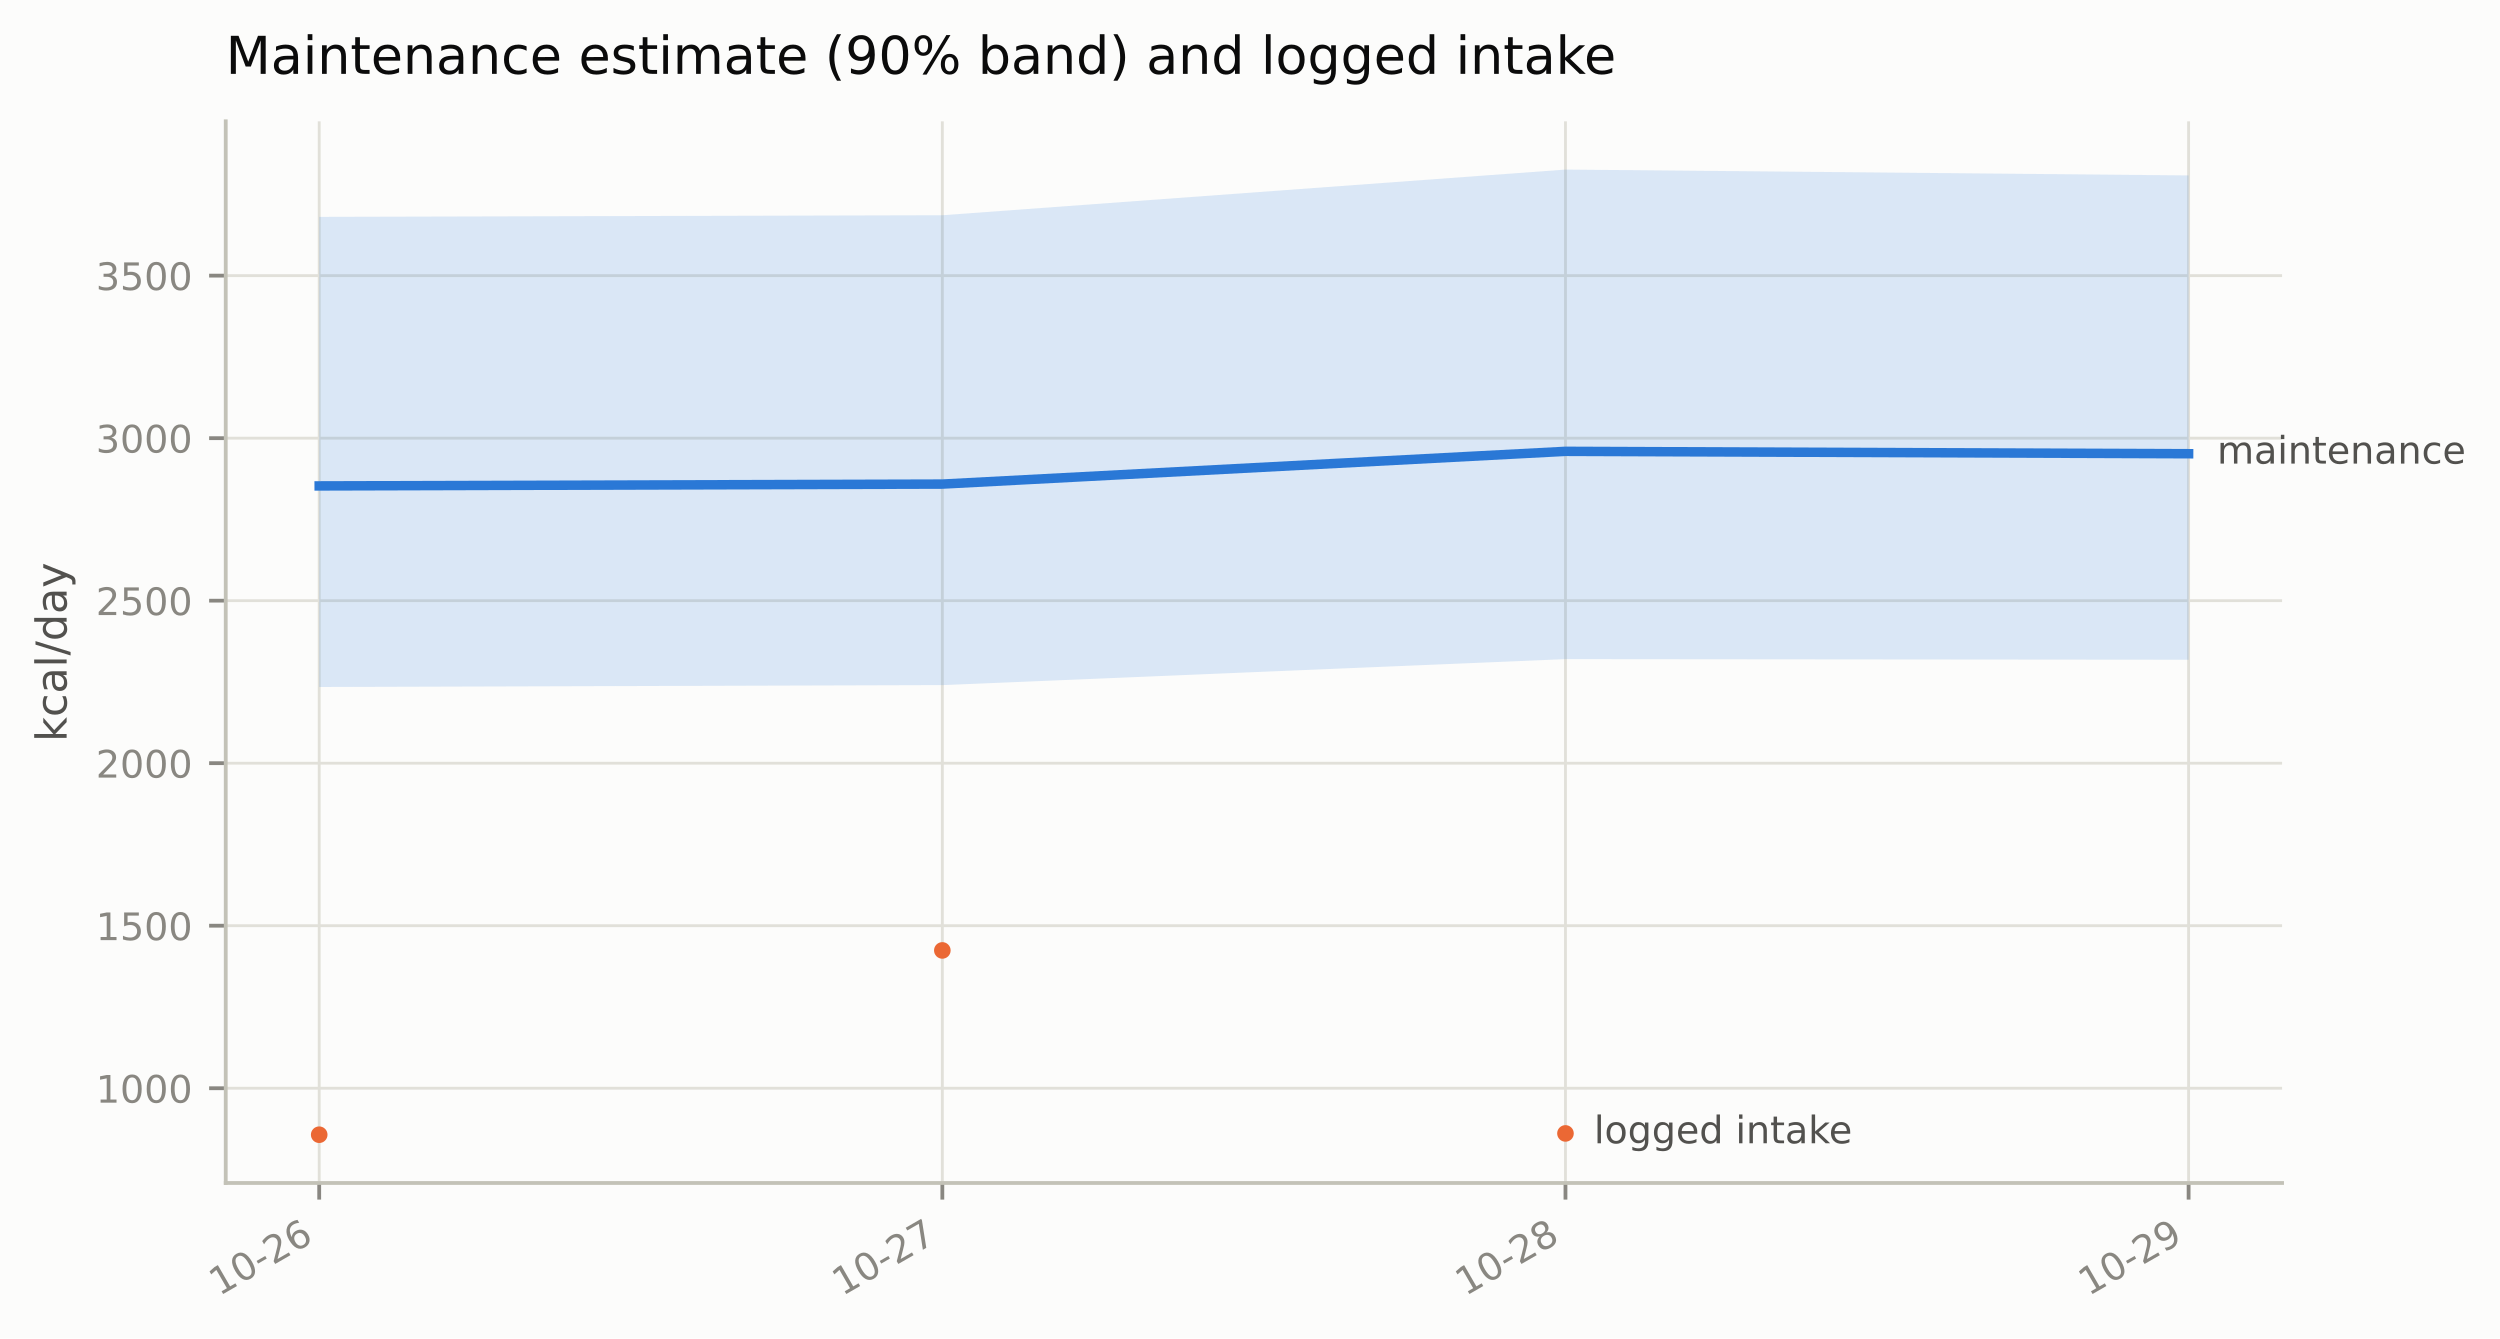
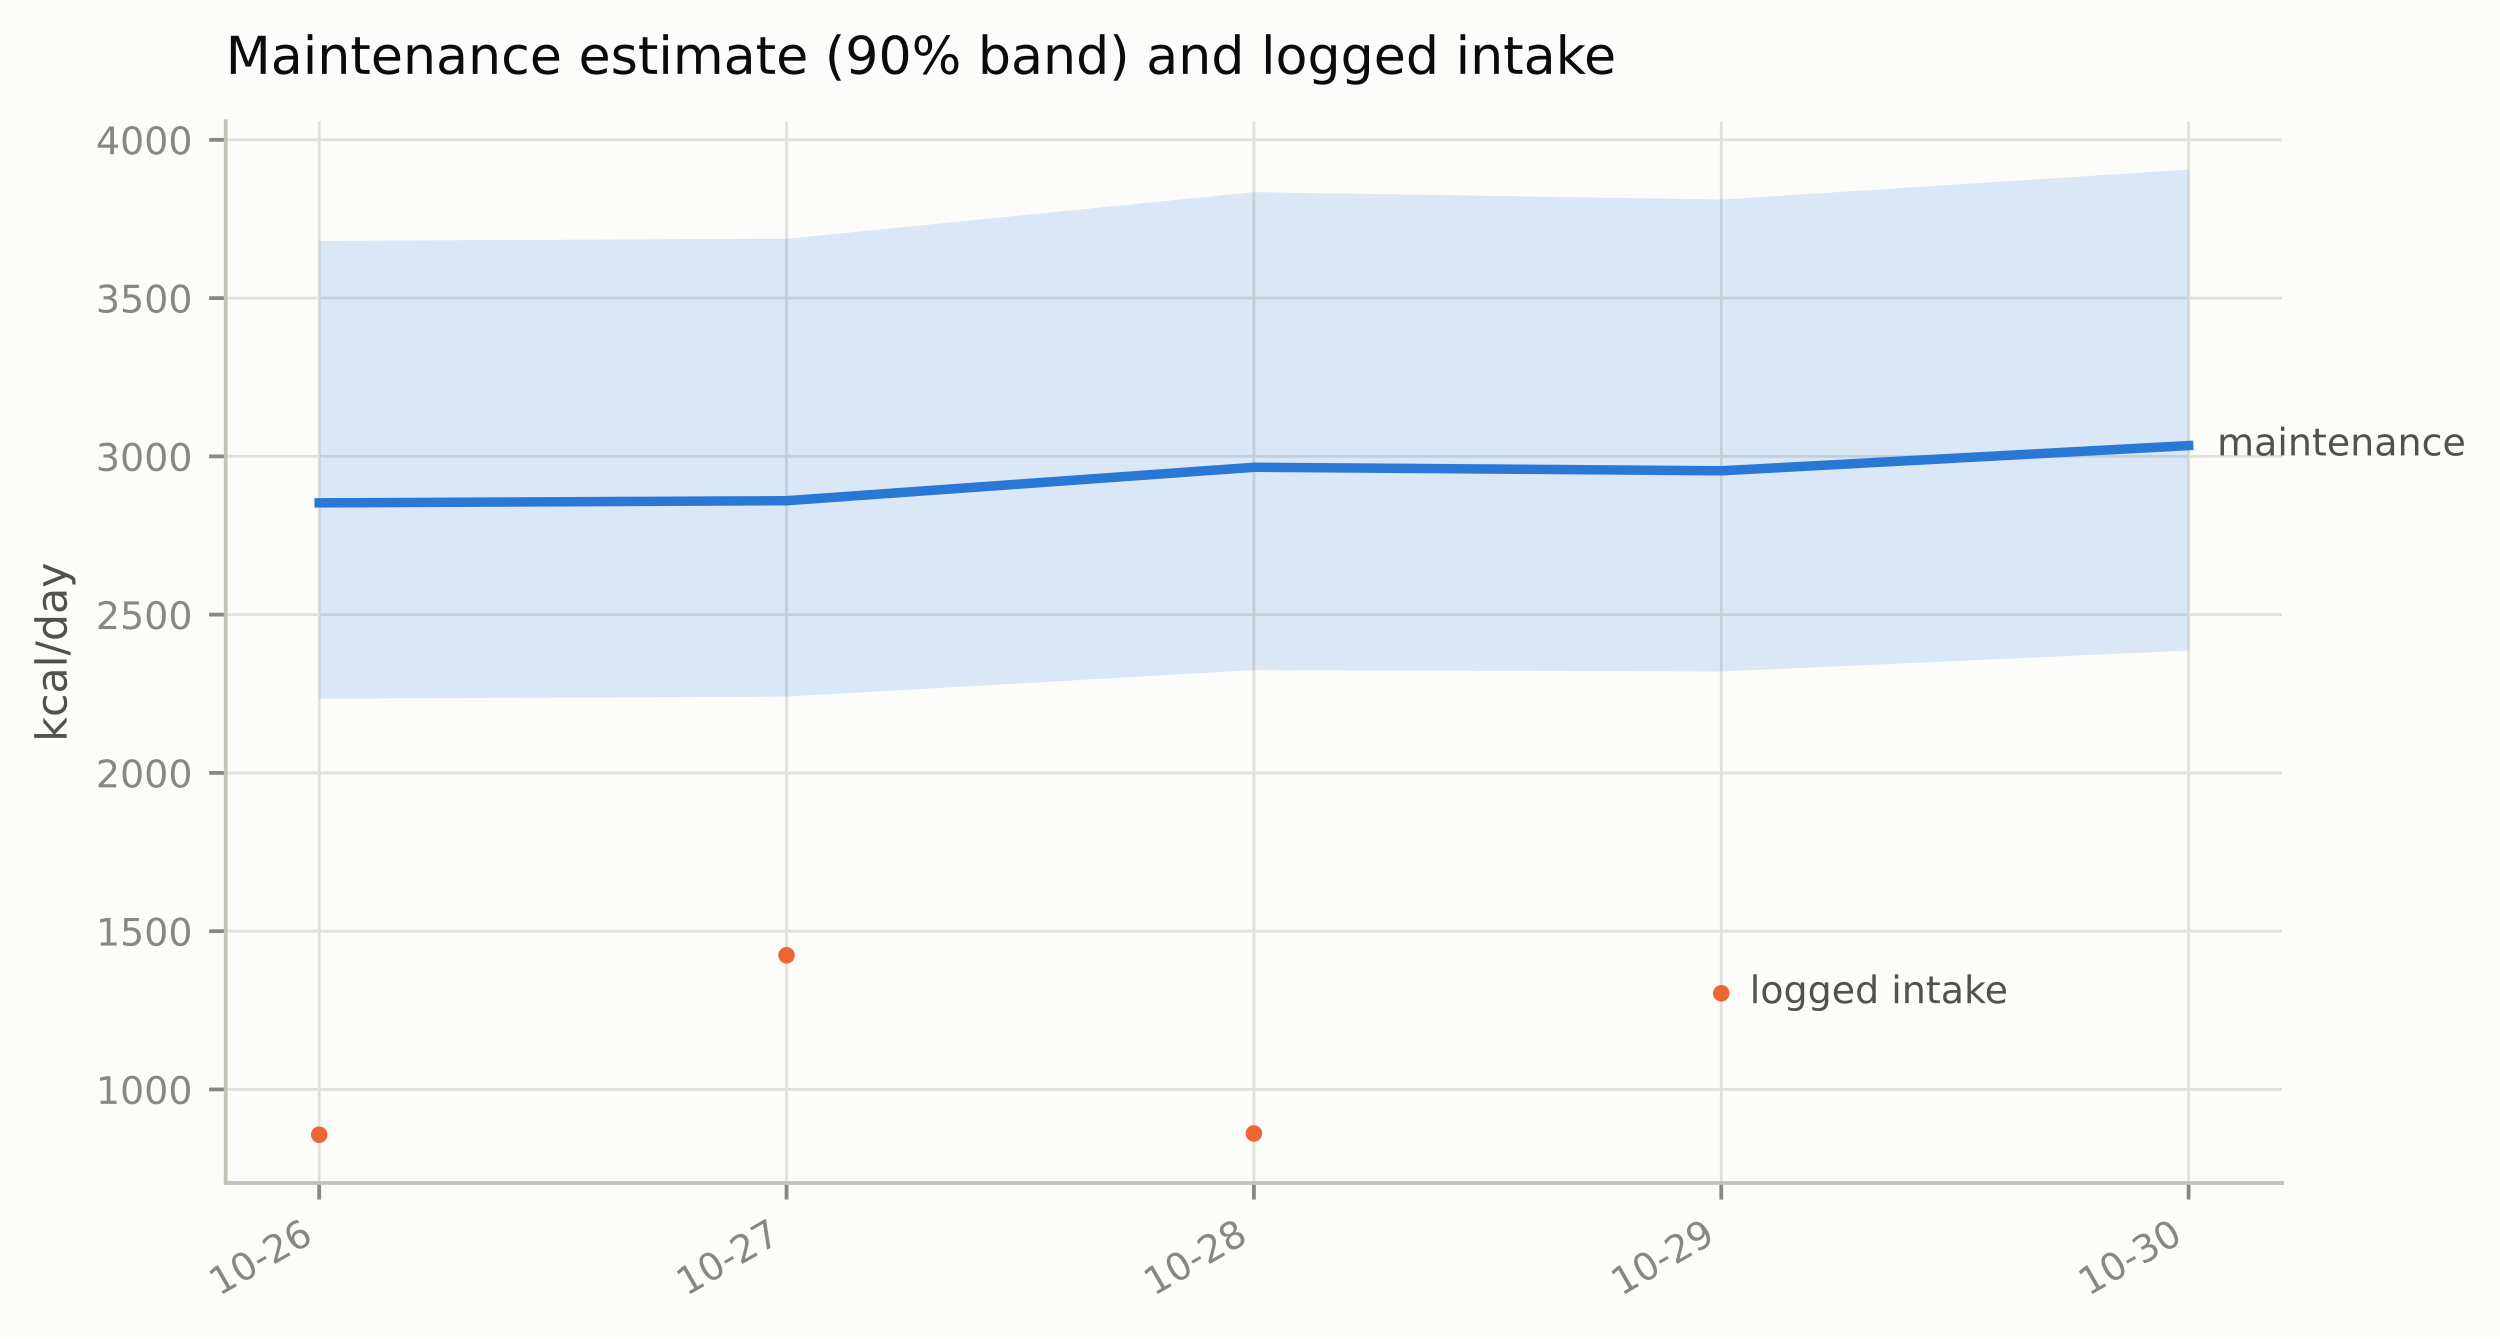
<svg xmlns="http://www.w3.org/2000/svg" xmlns:xlink="http://www.w3.org/1999/xlink" width="526.737pt" height="282pt" viewBox="0 0 526.737 282" version="1.1">
  <defs>
    <style type="text/css">*{stroke-linejoin: round; stroke-linecap: butt}</style>
  </defs>
  <g id="figure_1">
    <g id="patch_1">
      <path d="M 0 282  L 526.737 282  L 526.737 0  L 0 0  z " style="fill: #fcfcfb" />
    </g>
    <g id="axes_1">
      <g id="patch_2">
        <path d="M 47.561 249.248  L 480.821 249.248  L 480.821 25.558  L 47.561 25.558  z " style="fill: #fcfcfb" />
      </g>
      <g id="matplotlib.axis_1">
        <g id="xtick_1">
          <g id="line2d_1">
-             <path d="M 67.254 249.248  L 67.254 25.558  " clip-path="url(#p0d6412caec)" style="fill: none; stroke: #e1e0d9; stroke-width: 0.6; stroke-linecap: square" />
+             <path d="M 67.254 249.248  L 67.254 25.558  " clip-path="url(#pde375f1f24)" style="fill: none; stroke: #e1e0d9; stroke-width: 0.6; stroke-linecap: square" />
          </g>
          <g id="line2d_2">
            <defs>
-               <path id="m7386e6dd67" d="M 0 0  L 0 3.5  " style="stroke: #898781; stroke-width: 0.8" />
+               <path id="m4218a2a8d2" d="M 0 0  L 0 3.5  " style="stroke: #898781; stroke-width: 0.8" />
            </defs>
            <g>
-               <use xlink:href="#m7386e6dd67" x="67.254" y="249.248" style="fill: #898781; stroke: #898781; stroke-width: 0.8" />
+               <use xlink:href="#m4218a2a8d2" x="67.254" y="249.248" style="fill: #898781; stroke: #898781; stroke-width: 0.8" />
            </g>
          </g>
          <g id="text_1">
            <g style="fill: #898781" transform="translate(46.16157 273.1351) rotate(-30) scale(0.08 -0.08)">
              <defs>
                <path id="DejaVuSans-14" d="M 794 531  L 1825 531  L 1825 4091  L 703 3866  L 703 4441  L 1819 4666  L 2450 4666  L 2450 531  L 3481 531  L 3481 0  L 794 0  L 794 531  z " transform="scale(0.015625)" />
                <path id="DejaVuSans-13" d="M 2034 4250  Q 1547 4250 1301 3770  Q 1056 3291 1056 2328  Q 1056 1369 1301 889  Q 1547 409 2034 409  Q 2525 409 2770 889  Q 3016 1369 3016 2328  Q 3016 3291 2770 3770  Q 2525 4250 2034 4250  z M 2034 4750  Q 2819 4750 3233 4129  Q 3647 3509 3647 2328  Q 3647 1150 3233 529  Q 2819 -91 2034 -91  Q 1250 -91 836 529  Q 422 1150 422 2328  Q 422 3509 836 4129  Q 1250 4750 2034 4750  z " transform="scale(0.015625)" />
                <path id="DejaVuSans-10" d="M 313 2009  L 1997 2009  L 1997 1497  L 313 1497  L 313 2009  z " transform="scale(0.015625)" />
                <path id="DejaVuSans-15" d="M 1228 531  L 3431 531  L 3431 0  L 469 0  L 469 531  Q 828 903 1448 1529  Q 2069 2156 2228 2338  Q 2531 2678 2651 2914  Q 2772 3150 2772 3378  Q 2772 3750 2511 3984  Q 2250 4219 1831 4219  Q 1534 4219 1204 4116  Q 875 4013 500 3803  L 500 4441  Q 881 4594 1212 4672  Q 1544 4750 1819 4750  Q 2544 4750 2975 4387  Q 3406 4025 3406 3419  Q 3406 3131 3298 2873  Q 3191 2616 2906 2266  Q 2828 2175 2409 1742  Q 1991 1309 1228 531  z " transform="scale(0.015625)" />
                <path id="DejaVuSans-19" d="M 2113 2584  Q 1688 2584 1439 2293  Q 1191 2003 1191 1497  Q 1191 994 1439 701  Q 1688 409 2113 409  Q 2538 409 2786 701  Q 3034 994 3034 1497  Q 3034 2003 2786 2293  Q 2538 2584 2113 2584  z M 3366 4563  L 3366 3988  Q 3128 4100 2886 4159  Q 2644 4219 2406 4219  Q 1781 4219 1451 3797  Q 1122 3375 1075 2522  Q 1259 2794 1537 2939  Q 1816 3084 2150 3084  Q 2853 3084 3261 2657  Q 3669 2231 3669 1497  Q 3669 778 3244 343  Q 2819 -91 2113 -91  Q 1303 -91 875 529  Q 447 1150 447 2328  Q 447 3434 972 4092  Q 1497 4750 2381 4750  Q 2619 4750 2861 4703  Q 3103 4656 3366 4563  z " transform="scale(0.015625)" />
              </defs>
              <use xlink:href="#DejaVuSans-14" />
              <use xlink:href="#DejaVuSans-13" transform="translate(63.625 0)" />
              <use xlink:href="#DejaVuSans-10" transform="translate(127.25 0)" />
              <use xlink:href="#DejaVuSans-15" transform="translate(163.3281 0)" />
              <use xlink:href="#DejaVuSans-19" transform="translate(226.9531 0)" />
            </g>
          </g>
        </g>
        <g id="xtick_2">
          <g id="line2d_3">
-             <path d="M 198.545 249.248  L 198.545 25.558  " clip-path="url(#p0d6412caec)" style="fill: none; stroke: #e1e0d9; stroke-width: 0.6; stroke-linecap: square" />
+             <path d="M 165.723 249.248  L 165.723 25.558  " clip-path="url(#pde375f1f24)" style="fill: none; stroke: #e1e0d9; stroke-width: 0.6; stroke-linecap: square" />
          </g>
          <g id="line2d_4">
            <g>
-               <use xlink:href="#m7386e6dd67" x="198.545" y="249.248" style="fill: #898781; stroke: #898781; stroke-width: 0.8" />
+               <use xlink:href="#m4218a2a8d2" x="165.723" y="249.248" style="fill: #898781; stroke: #898781; stroke-width: 0.8" />
            </g>
          </g>
          <g id="text_2">
-             <g style="fill: #898781" transform="translate(177.4525 273.1351) rotate(-30) scale(0.08 -0.08)">
+             <g style="fill: #898781" transform="translate(144.6298 273.1351) rotate(-30) scale(0.08 -0.08)">
              <defs>
                <path id="DejaVuSans-1a" d="M 525 4666  L 3525 4666  L 3525 4397  L 1831 0  L 1172 0  L 2766 4134  L 525 4134  L 525 4666  z " transform="scale(0.015625)" />
              </defs>
              <use xlink:href="#DejaVuSans-14" />
              <use xlink:href="#DejaVuSans-13" transform="translate(63.625 0)" />
              <use xlink:href="#DejaVuSans-10" transform="translate(127.25 0)" />
              <use xlink:href="#DejaVuSans-15" transform="translate(163.3281 0)" />
              <use xlink:href="#DejaVuSans-1a" transform="translate(226.9531 0)" />
            </g>
          </g>
        </g>
        <g id="xtick_3">
          <g id="line2d_5">
-             <path d="M 329.836 249.248  L 329.836 25.558  " clip-path="url(#p0d6412caec)" style="fill: none; stroke: #e1e0d9; stroke-width: 0.6; stroke-linecap: square" />
+             <path d="M 264.191 249.248  L 264.191 25.558  " clip-path="url(#pde375f1f24)" style="fill: none; stroke: #e1e0d9; stroke-width: 0.6; stroke-linecap: square" />
          </g>
          <g id="line2d_6">
            <g>
-               <use xlink:href="#m7386e6dd67" x="329.836" y="249.248" style="fill: #898781; stroke: #898781; stroke-width: 0.8" />
+               <use xlink:href="#m4218a2a8d2" x="264.191" y="249.248" style="fill: #898781; stroke: #898781; stroke-width: 0.8" />
            </g>
          </g>
          <g id="text_3">
-             <g style="fill: #898781" transform="translate(308.7435 273.1351) rotate(-30) scale(0.08 -0.08)">
+             <g style="fill: #898781" transform="translate(243.098 273.1351) rotate(-30) scale(0.08 -0.08)">
              <defs>
                <path id="DejaVuSans-1b" d="M 2034 2216  Q 1584 2216 1326 1975  Q 1069 1734 1069 1313  Q 1069 891 1326 650  Q 1584 409 2034 409  Q 2484 409 2743 651  Q 3003 894 3003 1313  Q 3003 1734 2745 1975  Q 2488 2216 2034 2216  z M 1403 2484  Q 997 2584 770 2862  Q 544 3141 544 3541  Q 544 4100 942 4425  Q 1341 4750 2034 4750  Q 2731 4750 3128 4425  Q 3525 4100 3525 3541  Q 3525 3141 3298 2862  Q 3072 2584 2669 2484  Q 3125 2378 3379 2068  Q 3634 1759 3634 1313  Q 3634 634 3220 271  Q 2806 -91 2034 -91  Q 1263 -91 848 271  Q 434 634 434 1313  Q 434 1759 690 2068  Q 947 2378 1403 2484  z M 1172 3481  Q 1172 3119 1398 2916  Q 1625 2713 2034 2713  Q 2441 2713 2670 2916  Q 2900 3119 2900 3481  Q 2900 3844 2670 4047  Q 2441 4250 2034 4250  Q 1625 4250 1398 4047  Q 1172 3844 1172 3481  z " transform="scale(0.015625)" />
              </defs>
              <use xlink:href="#DejaVuSans-14" />
              <use xlink:href="#DejaVuSans-13" transform="translate(63.625 0)" />
              <use xlink:href="#DejaVuSans-10" transform="translate(127.25 0)" />
              <use xlink:href="#DejaVuSans-15" transform="translate(163.3281 0)" />
              <use xlink:href="#DejaVuSans-1b" transform="translate(226.9531 0)" />
            </g>
          </g>
        </g>
        <g id="xtick_4">
          <g id="line2d_7">
-             <path d="M 461.127 249.248  L 461.127 25.558  " clip-path="url(#p0d6412caec)" style="fill: none; stroke: #e1e0d9; stroke-width: 0.6; stroke-linecap: square" />
+             <path d="M 362.659 249.248  L 362.659 25.558  " clip-path="url(#pde375f1f24)" style="fill: none; stroke: #e1e0d9; stroke-width: 0.6; stroke-linecap: square" />
          </g>
          <g id="line2d_8">
            <g>
-               <use xlink:href="#m7386e6dd67" x="461.127" y="249.248" style="fill: #898781; stroke: #898781; stroke-width: 0.8" />
+               <use xlink:href="#m4218a2a8d2" x="362.659" y="249.248" style="fill: #898781; stroke: #898781; stroke-width: 0.8" />
            </g>
          </g>
          <g id="text_4">
-             <g style="fill: #898781" transform="translate(440.0345 273.1351) rotate(-30) scale(0.08 -0.08)">
+             <g style="fill: #898781" transform="translate(341.5663 273.1351) rotate(-30) scale(0.08 -0.08)">
              <defs>
                <path id="DejaVuSans-1c" d="M 703 97  L 703 672  Q 941 559 1184 500  Q 1428 441 1663 441  Q 2288 441 2617 861  Q 2947 1281 2994 2138  Q 2813 1869 2534 1725  Q 2256 1581 1919 1581  Q 1219 1581 811 2004  Q 403 2428 403 3163  Q 403 3881 828 4315  Q 1253 4750 1959 4750  Q 2769 4750 3195 4129  Q 3622 3509 3622 2328  Q 3622 1225 3098 567  Q 2575 -91 1691 -91  Q 1453 -91 1209 -44  Q 966 3 703 97  z M 1959 2075  Q 2384 2075 2632 2365  Q 2881 2656 2881 3163  Q 2881 3666 2632 3958  Q 2384 4250 1959 4250  Q 1534 4250 1286 3958  Q 1038 3666 1038 3163  Q 1038 2656 1286 2365  Q 1534 2075 1959 2075  z " transform="scale(0.015625)" />
              </defs>
              <use xlink:href="#DejaVuSans-14" />
              <use xlink:href="#DejaVuSans-13" transform="translate(63.625 0)" />
              <use xlink:href="#DejaVuSans-10" transform="translate(127.25 0)" />
              <use xlink:href="#DejaVuSans-15" transform="translate(163.3281 0)" />
              <use xlink:href="#DejaVuSans-1c" transform="translate(226.9531 0)" />
            </g>
          </g>
        </g>
+         <g id="xtick_5">
+           <g id="line2d_9">
+             <path d="M 461.127 249.248  L 461.127 25.558  " clip-path="url(#pde375f1f24)" style="fill: none; stroke: #e1e0d9; stroke-width: 0.6; stroke-linecap: square" />
+           </g>
+           <g id="line2d_10">
+             <g>
+               <use xlink:href="#m4218a2a8d2" x="461.127" y="249.248" style="fill: #898781; stroke: #898781; stroke-width: 0.8" />
+             </g>
+           </g>
+           <g id="text_5">
+             <g style="fill: #898781" transform="translate(440.0345 273.1351) rotate(-30) scale(0.08 -0.08)">
+               <defs>
+                 <path id="DejaVuSans-16" d="M 2597 2516  Q 3050 2419 3304 2112  Q 3559 1806 3559 1356  Q 3559 666 3084 287  Q 2609 -91 1734 -91  Q 1441 -91 1130 -33  Q 819 25 488 141  L 488 750  Q 750 597 1062 519  Q 1375 441 1716 441  Q 2309 441 2620 675  Q 2931 909 2931 1356  Q 2931 1769 2642 2001  Q 2353 2234 1838 2234  L 1294 2234  L 1294 2753  L 1863 2753  Q 2328 2753 2575 2939  Q 2822 3125 2822 3475  Q 2822 3834 2567 4026  Q 2313 4219 1838 4219  Q 1578 4219 1281 4162  Q 984 4106 628 3988  L 628 4550  Q 988 4650 1302 4700  Q 1616 4750 1894 4750  Q 2613 4750 3031 4423  Q 3450 4097 3450 3541  Q 3450 3153 3228 2886  Q 3006 2619 2597 2516  z " transform="scale(0.015625)" />
+               </defs>
+               <use xlink:href="#DejaVuSans-14" />
+               <use xlink:href="#DejaVuSans-13" transform="translate(63.625 0)" />
+               <use xlink:href="#DejaVuSans-10" transform="translate(127.25 0)" />
+               <use xlink:href="#DejaVuSans-16" transform="translate(163.3281 0)" />
+               <use xlink:href="#DejaVuSans-13" transform="translate(226.9531 0)" />
+             </g>
+           </g>
+         </g>
      </g>
      <g id="matplotlib.axis_2">
        <g id="ytick_1">
-           <g id="line2d_9">
-             <path d="M 47.561 229.287  L 480.821 229.287  " clip-path="url(#p0d6412caec)" style="fill: none; stroke: #e1e0d9; stroke-width: 0.6; stroke-linecap: square" />
-           </g>
-           <g id="line2d_10">
+           <g id="line2d_11">
+             <path d="M 47.561 229.543  L 480.821 229.543  " clip-path="url(#pde375f1f24)" style="fill: none; stroke: #e1e0d9; stroke-width: 0.6; stroke-linecap: square" />
+           </g>
+           <g id="line2d_12">
            <defs>
-               <path id="m24482c0c9b" d="M 0 0  L -3.5 0  " style="stroke: #898781; stroke-width: 0.8" />
+               <path id="m8e72f7ccc0" d="M 0 0  L -3.5 0  " style="stroke: #898781; stroke-width: 0.8" />
            </defs>
            <g>
-               <use xlink:href="#m24482c0c9b" x="47.561" y="229.287" style="fill: #898781; stroke: #898781; stroke-width: 0.8" />
-             </g>
-           </g>
-           <g id="text_5">
-             <g style="fill: #898781" transform="translate(20.2007 232.3261) scale(0.08 -0.08)">
+               <use xlink:href="#m8e72f7ccc0" x="47.561" y="229.543" style="fill: #898781; stroke: #898781; stroke-width: 0.8" />
+             </g>
+           </g>
+           <g id="text_6">
+             <g style="fill: #898781" transform="translate(20.2007 232.5821) scale(0.08 -0.08)">
              <use xlink:href="#DejaVuSans-14" />
              <use xlink:href="#DejaVuSans-13" transform="translate(63.625 0)" />
              <use xlink:href="#DejaVuSans-13" transform="translate(127.25 0)" />
              <use xlink:href="#DejaVuSans-13" transform="translate(190.875 0)" />
            </g>
          </g>
        </g>
        <g id="ytick_2">
-           <g id="line2d_11">
-             <path d="M 47.561 195.044  L 480.821 195.044  " clip-path="url(#p0d6412caec)" style="fill: none; stroke: #e1e0d9; stroke-width: 0.6; stroke-linecap: square" />
-           </g>
-           <g id="line2d_12">
-             <g>
-               <use xlink:href="#m24482c0c9b" x="47.561" y="195.044" style="fill: #898781; stroke: #898781; stroke-width: 0.8" />
-             </g>
-           </g>
-           <g id="text_6">
-             <g style="fill: #898781" transform="translate(20.2007 198.0832) scale(0.08 -0.08)">
+           <g id="line2d_13">
+             <path d="M 47.561 196.196  L 480.821 196.196  " clip-path="url(#pde375f1f24)" style="fill: none; stroke: #e1e0d9; stroke-width: 0.6; stroke-linecap: square" />
+           </g>
+           <g id="line2d_14">
+             <g>
+               <use xlink:href="#m8e72f7ccc0" x="47.561" y="196.196" style="fill: #898781; stroke: #898781; stroke-width: 0.8" />
+             </g>
+           </g>
+           <g id="text_7">
+             <g style="fill: #898781" transform="translate(20.2007 199.2346) scale(0.08 -0.08)">
              <defs>
                <path id="DejaVuSans-18" d="M 691 4666  L 3169 4666  L 3169 4134  L 1269 4134  L 1269 2991  Q 1406 3038 1543 3061  Q 1681 3084 1819 3084  Q 2600 3084 3056 2656  Q 3513 2228 3513 1497  Q 3513 744 3044 326  Q 2575 -91 1722 -91  Q 1428 -91 1123 -41  Q 819 9 494 109  L 494 744  Q 775 591 1075 516  Q 1375 441 1709 441  Q 2250 441 2565 725  Q 2881 1009 2881 1497  Q 2881 1984 2565 2268  Q 2250 2553 1709 2553  Q 1456 2553 1204 2497  Q 953 2441 691 2322  L 691 4666  z " transform="scale(0.015625)" />
              </defs>
              <use xlink:href="#DejaVuSans-14" />
              <use xlink:href="#DejaVuSans-18" transform="translate(63.625 0)" />
              <use xlink:href="#DejaVuSans-13" transform="translate(127.25 0)" />
              <use xlink:href="#DejaVuSans-13" transform="translate(190.875 0)" />
            </g>
          </g>
        </g>
        <g id="ytick_3">
-           <g id="line2d_13">
-             <path d="M 47.561 160.801  L 480.821 160.801  " clip-path="url(#p0d6412caec)" style="fill: none; stroke: #e1e0d9; stroke-width: 0.6; stroke-linecap: square" />
-           </g>
-           <g id="line2d_14">
-             <g>
-               <use xlink:href="#m24482c0c9b" x="47.561" y="160.801" style="fill: #898781; stroke: #898781; stroke-width: 0.8" />
-             </g>
-           </g>
-           <g id="text_7">
-             <g style="fill: #898781" transform="translate(20.2007 163.8403) scale(0.08 -0.08)">
+           <g id="line2d_15">
+             <path d="M 47.561 162.848  L 480.821 162.848  " clip-path="url(#pde375f1f24)" style="fill: none; stroke: #e1e0d9; stroke-width: 0.6; stroke-linecap: square" />
+           </g>
+           <g id="line2d_16">
+             <g>
+               <use xlink:href="#m8e72f7ccc0" x="47.561" y="162.848" style="fill: #898781; stroke: #898781; stroke-width: 0.8" />
+             </g>
+           </g>
+           <g id="text_8">
+             <g style="fill: #898781" transform="translate(20.2007 165.887) scale(0.08 -0.08)">
              <use xlink:href="#DejaVuSans-15" />
              <use xlink:href="#DejaVuSans-13" transform="translate(63.625 0)" />
              <use xlink:href="#DejaVuSans-13" transform="translate(127.25 0)" />
              <use xlink:href="#DejaVuSans-13" transform="translate(190.875 0)" />
            </g>
          </g>
        </g>
        <g id="ytick_4">
-           <g id="line2d_15">
-             <path d="M 47.561 126.558  L 480.821 126.558  " clip-path="url(#p0d6412caec)" style="fill: none; stroke: #e1e0d9; stroke-width: 0.6; stroke-linecap: square" />
-           </g>
-           <g id="line2d_16">
-             <g>
-               <use xlink:href="#m24482c0c9b" x="47.561" y="126.558" style="fill: #898781; stroke: #898781; stroke-width: 0.8" />
-             </g>
-           </g>
-           <g id="text_8">
-             <g style="fill: #898781" transform="translate(20.2007 129.5974) scale(0.08 -0.08)">
+           <g id="line2d_17">
+             <path d="M 47.561 129.5  L 480.821 129.5  " clip-path="url(#pde375f1f24)" style="fill: none; stroke: #e1e0d9; stroke-width: 0.6; stroke-linecap: square" />
+           </g>
+           <g id="line2d_18">
+             <g>
+               <use xlink:href="#m8e72f7ccc0" x="47.561" y="129.5" style="fill: #898781; stroke: #898781; stroke-width: 0.8" />
+             </g>
+           </g>
+           <g id="text_9">
+             <g style="fill: #898781" transform="translate(20.2007 132.5395) scale(0.08 -0.08)">
              <use xlink:href="#DejaVuSans-15" />
              <use xlink:href="#DejaVuSans-18" transform="translate(63.625 0)" />
              <use xlink:href="#DejaVuSans-13" transform="translate(127.25 0)" />
              <use xlink:href="#DejaVuSans-13" transform="translate(190.875 0)" />
            </g>
          </g>
        </g>
        <g id="ytick_5">
-           <g id="line2d_17">
-             <path d="M 47.561 92.315  L 480.821 92.315  " clip-path="url(#p0d6412caec)" style="fill: none; stroke: #e1e0d9; stroke-width: 0.6; stroke-linecap: square" />
-           </g>
-           <g id="line2d_18">
-             <g>
-               <use xlink:href="#m24482c0c9b" x="47.561" y="92.315" style="fill: #898781; stroke: #898781; stroke-width: 0.8" />
-             </g>
-           </g>
-           <g id="text_9">
-             <g style="fill: #898781" transform="translate(20.2007 95.35455) scale(0.08 -0.08)">
-               <defs>
-                 <path id="DejaVuSans-16" d="M 2597 2516  Q 3050 2419 3304 2112  Q 3559 1806 3559 1356  Q 3559 666 3084 287  Q 2609 -91 1734 -91  Q 1441 -91 1130 -33  Q 819 25 488 141  L 488 750  Q 750 597 1062 519  Q 1375 441 1716 441  Q 2309 441 2620 675  Q 2931 909 2931 1356  Q 2931 1769 2642 2001  Q 2353 2234 1838 2234  L 1294 2234  L 1294 2753  L 1863 2753  Q 2328 2753 2575 2939  Q 2822 3125 2822 3475  Q 2822 3834 2567 4026  Q 2313 4219 1838 4219  Q 1578 4219 1281 4162  Q 984 4106 628 3988  L 628 4550  Q 988 4650 1302 4700  Q 1616 4750 1894 4750  Q 2613 4750 3031 4423  Q 3450 4097 3450 3541  Q 3450 3153 3228 2886  Q 3006 2619 2597 2516  z " transform="scale(0.015625)" />
-               </defs>
+           <g id="line2d_19">
+             <path d="M 47.561 96.153  L 480.821 96.153  " clip-path="url(#pde375f1f24)" style="fill: none; stroke: #e1e0d9; stroke-width: 0.6; stroke-linecap: square" />
+           </g>
+           <g id="line2d_20">
+             <g>
+               <use xlink:href="#m8e72f7ccc0" x="47.561" y="96.153" style="fill: #898781; stroke: #898781; stroke-width: 0.8" />
+             </g>
+           </g>
+           <g id="text_10">
+             <g style="fill: #898781" transform="translate(20.2007 99.1919) scale(0.08 -0.08)">
              <use xlink:href="#DejaVuSans-16" />
              <use xlink:href="#DejaVuSans-13" transform="translate(63.625 0)" />
              <use xlink:href="#DejaVuSans-13" transform="translate(127.25 0)" />
              <use xlink:href="#DejaVuSans-13" transform="translate(190.875 0)" />
            </g>
          </g>
        </g>
        <g id="ytick_6">
-           <g id="line2d_19">
-             <path d="M 47.561 58.073  L 480.821 58.073  " clip-path="url(#p0d6412caec)" style="fill: none; stroke: #e1e0d9; stroke-width: 0.6; stroke-linecap: square" />
-           </g>
-           <g id="line2d_20">
-             <g>
-               <use xlink:href="#m24482c0c9b" x="47.561" y="58.073" style="fill: #898781; stroke: #898781; stroke-width: 0.8" />
-             </g>
-           </g>
-           <g id="text_10">
-             <g style="fill: #898781" transform="translate(20.2007 61.11167) scale(0.08 -0.08)">
+           <g id="line2d_21">
+             <path d="M 47.561 62.805  L 480.821 62.805  " clip-path="url(#pde375f1f24)" style="fill: none; stroke: #e1e0d9; stroke-width: 0.6; stroke-linecap: square" />
+           </g>
+           <g id="line2d_22">
+             <g>
+               <use xlink:href="#m8e72f7ccc0" x="47.561" y="62.805" style="fill: #898781; stroke: #898781; stroke-width: 0.8" />
+             </g>
+           </g>
+           <g id="text_11">
+             <g style="fill: #898781" transform="translate(20.2007 65.84434) scale(0.08 -0.08)">
              <use xlink:href="#DejaVuSans-16" />
              <use xlink:href="#DejaVuSans-18" transform="translate(63.625 0)" />
              <use xlink:href="#DejaVuSans-13" transform="translate(127.25 0)" />
              <use xlink:href="#DejaVuSans-13" transform="translate(190.875 0)" />
            </g>
          </g>
        </g>
-         <g id="text_11">
+         <g id="ytick_7">
+           <g id="line2d_23">
+             <path d="M 47.561 29.458  L 480.821 29.458  " clip-path="url(#pde375f1f24)" style="fill: none; stroke: #e1e0d9; stroke-width: 0.6; stroke-linecap: square" />
+           </g>
+           <g id="line2d_24">
+             <g>
+               <use xlink:href="#m8e72f7ccc0" x="47.561" y="29.458" style="fill: #898781; stroke: #898781; stroke-width: 0.8" />
+             </g>
+           </g>
+           <g id="text_12">
+             <g style="fill: #898781" transform="translate(20.2007 32.49678) scale(0.08 -0.08)">
+               <defs>
+                 <path id="DejaVuSans-17" d="M 2419 4116  L 825 1625  L 2419 1625  L 2419 4116  z M 2253 4666  L 3047 4666  L 3047 1625  L 3713 1625  L 3713 1100  L 3047 1100  L 3047 0  L 2419 0  L 2419 1100  L 313 1100  L 313 1709  L 2253 4666  z " transform="scale(0.015625)" />
+               </defs>
+               <use xlink:href="#DejaVuSans-17" />
+               <use xlink:href="#DejaVuSans-13" transform="translate(63.625 0)" />
+               <use xlink:href="#DejaVuSans-13" transform="translate(127.25 0)" />
+               <use xlink:href="#DejaVuSans-13" transform="translate(190.875 0)" />
+             </g>
+           </g>
+         </g>
+         <g id="text_13">
          <g style="fill: #52514e" transform="translate(14.03859 156.285) rotate(-90) scale(0.09 -0.09)">
            <defs>
              <path id="DejaVuSans-4e" d="M 581 4863  L 1159 4863  L 1159 1991  L 2875 3500  L 3609 3500  L 1753 1863  L 3688 0  L 2938 0  L 1159 1709  L 1159 0  L 581 0  L 581 4863  z " transform="scale(0.015625)" />
              <path id="DejaVuSans-46" d="M 3122 3366  L 3122 2828  Q 2878 2963 2633 3030  Q 2388 3097 2138 3097  Q 1578 3097 1268 2742  Q 959 2388 959 1747  Q 959 1106 1268 751  Q 1578 397 2138 397  Q 2388 397 2633 464  Q 2878 531 3122 666  L 3122 134  Q 2881 22 2623 -34  Q 2366 -91 2075 -91  Q 1284 -91 818 406  Q 353 903 353 1747  Q 353 2603 823 3093  Q 1294 3584 2113 3584  Q 2378 3584 2631 3529  Q 2884 3475 3122 3366  z " transform="scale(0.015625)" />
              <path id="DejaVuSans-44" d="M 2194 1759  Q 1497 1759 1228 1600  Q 959 1441 959 1056  Q 959 750 1161 570  Q 1363 391 1709 391  Q 2188 391 2477 730  Q 2766 1069 2766 1631  L 2766 1759  L 2194 1759  z M 3341 1997  L 3341 0  L 2766 0  L 2766 531  Q 2569 213 2275 61  Q 1981 -91 1556 -91  Q 1019 -91 701 211  Q 384 513 384 1019  Q 384 1609 779 1909  Q 1175 2209 1959 2209  L 2766 2209  L 2766 2266  Q 2766 2663 2505 2880  Q 2244 3097 1772 3097  Q 1472 3097 1187 3025  Q 903 2953 641 2809  L 641 3341  Q 956 3463 1253 3523  Q 1550 3584 1831 3584  Q 2591 3584 2966 3190  Q 3341 2797 3341 1997  z " transform="scale(0.015625)" />
              <path id="DejaVuSans-4f" d="M 603 4863  L 1178 4863  L 1178 0  L 603 0  L 603 4863  z " transform="scale(0.015625)" />
              <path id="DejaVuSans-12" d="M 1625 4666  L 2156 4666  L 531 -594  L 0 -594  L 1625 4666  z " transform="scale(0.015625)" />
              <path id="DejaVuSans-47" d="M 2906 2969  L 2906 4863  L 3481 4863  L 3481 0  L 2906 0  L 2906 525  Q 2725 213 2448 61  Q 2172 -91 1784 -91  Q 1150 -91 751 415  Q 353 922 353 1747  Q 353 2572 751 3078  Q 1150 3584 1784 3584  Q 2172 3584 2448 3432  Q 2725 3281 2906 2969  z M 947 1747  Q 947 1113 1208 752  Q 1469 391 1925 391  Q 2381 391 2643 752  Q 2906 1113 2906 1747  Q 2906 2381 2643 2742  Q 2381 3103 1925 3103  Q 1469 3103 1208 2742  Q 947 2381 947 1747  z " transform="scale(0.015625)" />
              <path id="DejaVuSans-5c" d="M 2059 -325  Q 1816 -950 1584 -1140  Q 1353 -1331 966 -1331  L 506 -1331  L 506 -850  L 844 -850  Q 1081 -850 1212 -737  Q 1344 -625 1503 -206  L 1606 56  L 191 3500  L 800 3500  L 1894 763  L 2988 3500  L 3597 3500  L 2059 -325  z " transform="scale(0.015625)" />
            </defs>
            <use xlink:href="#DejaVuSans-4e" />
            <use xlink:href="#DejaVuSans-46" transform="translate(57.90625 0)" />
            <use xlink:href="#DejaVuSans-44" transform="translate(112.8906 0)" />
            <use xlink:href="#DejaVuSans-4f" transform="translate(174.1719 0)" />
            <use xlink:href="#DejaVuSans-12" transform="translate(201.9531 0)" />
            <use xlink:href="#DejaVuSans-47" transform="translate(235.6406 0)" />
            <use xlink:href="#DejaVuSans-44" transform="translate(299.125 0)" />
            <use xlink:href="#DejaVuSans-5c" transform="translate(360.4062 0)" />
          </g>
        </g>
      </g>
      <g id="FillBetweenPolyCollection_1">
        <defs>
-           <path id="mbb190a72bc" d="M 67.254 -236.309  L 67.254 -137.252  L 198.545 -137.653  L 329.836 -143.127  L 461.127 -142.997  L 461.127 -245.037  L 461.127 -245.037  L 329.836 -246.274  L 198.545 -236.652  L 67.254 -236.309  z " />
+           <path id="md9070b9378" d="M 67.254 -231.254  L 67.254 -134.789  L 165.723 -135.245  L 264.191 -140.812  L 362.659 -140.517  L 461.127 -144.939  L 461.127 -246.274  L 461.127 -246.274  L 362.659 -239.948  L 264.191 -241.516  L 165.723 -231.687  L 67.254 -231.254  z " />
        </defs>
-         <g clip-path="url(#p0d6412caec)">
-           <use xlink:href="#mbb190a72bc" x="0" y="282" style="fill: #2a78d6; fill-opacity: 0.16" />
-         </g>
-       </g>
-       <g id="line2d_21">
+         <g clip-path="url(#pde375f1f24)">
+           <use xlink:href="#md9070b9378" x="0" y="282" style="fill: #2a78d6; fill-opacity: 0.16" />
+         </g>
+       </g>
+       <g id="line2d_25">
        <defs>
-           <path id="m80b0ab63e4" d="M 0 1.75  C 0.464 1.75 0.909 1.566 1.237 1.237  C 1.566 0.909 1.75 0.464 1.75 0  C 1.75 -0.464 1.566 -0.909 1.237 -1.237  C 0.909 -1.566 0.464 -1.75 0 -1.75  C -0.464 -1.75 -0.909 -1.566 -1.237 -1.237  C -1.566 -0.909 -1.75 -0.464 -1.75 0  C -1.75 0.464 -1.566 0.909 -1.237 1.237  C -0.909 1.566 -0.464 1.75 0 1.75  z " />
+           <path id="m8b8b0c2473" d="M 0 1.75  C 0.464 1.75 0.909 1.566 1.237 1.237  C 1.566 0.909 1.75 0.464 1.75 0  C 1.75 -0.464 1.566 -0.909 1.237 -1.237  C 0.909 -1.566 0.464 -1.75 0 -1.75  C -0.464 -1.75 -0.909 -1.566 -1.237 -1.237  C -1.566 -0.909 -1.75 -0.464 -1.75 0  C -1.75 0.464 -1.566 0.909 -1.237 1.237  C -0.909 1.566 -0.464 1.75 0 1.75  z " />
        </defs>
-         <g clip-path="url(#p0d6412caec)">
-           <use xlink:href="#m80b0ab63e4" x="67.254" y="239.08" style="fill: #eb6834" />
-           <use xlink:href="#m80b0ab63e4" x="198.545" y="200.249" style="fill: #eb6834" />
-           <use xlink:href="#m80b0ab63e4" x="329.836" y="238.807" style="fill: #eb6834" />
+         <g clip-path="url(#pde375f1f24)">
+           <use xlink:href="#m8b8b0c2473" x="67.254" y="239.08" style="fill: #eb6834" />
+           <use xlink:href="#m8b8b0c2473" x="165.723" y="201.264" style="fill: #eb6834" />
+           <use xlink:href="#m8b8b0c2473" x="264.191" y="238.814" style="fill: #eb6834" />
+           <use xlink:href="#m8b8b0c2473" x="362.659" y="209.281" style="fill: #eb6834" />
        </g>
      </g>
      <g id="patch_3">
        <path d="M 47.561 249.248  L 47.561 25.558  " style="fill: none; stroke: #c3c2b7; stroke-width: 0.8; stroke-linejoin: miter; stroke-linecap: square" />
      </g>
      <g id="patch_4">
        <path d="M 47.561 249.248  L 480.821 249.248  " style="fill: none; stroke: #c3c2b7; stroke-width: 0.8; stroke-linejoin: miter; stroke-linecap: square" />
      </g>
-       <g id="line2d_22">
-         <path d="M 67.254 102.38  L 198.545 101.994  L 329.836 95.095  L 461.127 95.602  " clip-path="url(#p0d6412caec)" style="fill: none; stroke: #2a78d6; stroke-width: 2; stroke-linecap: square" />
-       </g>
-       <g id="text_12">
-         <g style="fill: #52514e" transform="translate(335.8363 240.885) scale(0.08 -0.08)">
+       <g id="line2d_26">
+         <path d="M 67.254 105.951  L 165.723 105.493  L 264.191 98.454  L 362.659 99.19  L 461.127 93.877  " clip-path="url(#pde375f1f24)" style="fill: none; stroke: #2a78d6; stroke-width: 2; stroke-linecap: square" />
+       </g>
+       <g id="text_14">
+         <g style="fill: #52514e" transform="translate(368.659 211.3595) scale(0.08 -0.08)">
          <defs>
            <path id="DejaVuSans-52" d="M 1959 3097  Q 1497 3097 1228 2736  Q 959 2375 959 1747  Q 959 1119 1226 758  Q 1494 397 1959 397  Q 2419 397 2687 759  Q 2956 1122 2956 1747  Q 2956 2369 2687 2733  Q 2419 3097 1959 3097  z M 1959 3584  Q 2709 3584 3137 3096  Q 3566 2609 3566 1747  Q 3566 888 3137 398  Q 2709 -91 1959 -91  Q 1206 -91 779 398  Q 353 888 353 1747  Q 353 2609 779 3096  Q 1206 3584 1959 3584  z " transform="scale(0.015625)" />
            <path id="DejaVuSans-4a" d="M 2906 1791  Q 2906 2416 2648 2759  Q 2391 3103 1925 3103  Q 1463 3103 1205 2759  Q 947 2416 947 1791  Q 947 1169 1205 825  Q 1463 481 1925 481  Q 2391 481 2648 825  Q 2906 1169 2906 1791  z M 3481 434  Q 3481 -459 3084 -895  Q 2688 -1331 1869 -1331  Q 1566 -1331 1297 -1286  Q 1028 -1241 775 -1147  L 775 -588  Q 1028 -725 1275 -790  Q 1522 -856 1778 -856  Q 2344 -856 2625 -561  Q 2906 -266 2906 331  L 2906 616  Q 2728 306 2450 153  Q 2172 0 1784 0  Q 1141 0 747 490  Q 353 981 353 1791  Q 353 2603 747 3093  Q 1141 3584 1784 3584  Q 2172 3584 2450 3431  Q 2728 3278 2906 2969  L 2906 3500  L 3481 3500  L 3481 434  z " transform="scale(0.015625)" />
            <path id="DejaVuSans-48" d="M 3597 1894  L 3597 1613  L 953 1613  Q 991 1019 1311 708  Q 1631 397 2203 397  Q 2534 397 2845 478  Q 3156 559 3463 722  L 3463 178  Q 3153 47 2828 -22  Q 2503 -91 2169 -91  Q 1331 -91 842 396  Q 353 884 353 1716  Q 353 2575 817 3079  Q 1281 3584 2069 3584  Q 2775 3584 3186 3129  Q 3597 2675 3597 1894  z M 3022 2063  Q 3016 2534 2758 2815  Q 2500 3097 2075 3097  Q 1594 3097 1305 2825  Q 1016 2553 972 2059  L 3022 2063  z " transform="scale(0.015625)" />
            <path id="DejaVuSans-3" transform="scale(0.015625)" />
            <path id="DejaVuSans-4c" d="M 603 3500  L 1178 3500  L 1178 0  L 603 0  L 603 3500  z M 603 4863  L 1178 4863  L 1178 4134  L 603 4134  L 603 4863  z " transform="scale(0.015625)" />
            <path id="DejaVuSans-51" d="M 3513 2113  L 3513 0  L 2938 0  L 2938 2094  Q 2938 2591 2744 2837  Q 2550 3084 2163 3084  Q 1697 3084 1428 2787  Q 1159 2491 1159 1978  L 1159 0  L 581 0  L 581 3500  L 1159 3500  L 1159 2956  Q 1366 3272 1645 3428  Q 1925 3584 2291 3584  Q 2894 3584 3203 3211  Q 3513 2838 3513 2113  z " transform="scale(0.015625)" />
            <path id="DejaVuSans-57" d="M 1172 4494  L 1172 3500  L 2356 3500  L 2356 3053  L 1172 3053  L 1172 1153  Q 1172 725 1289 603  Q 1406 481 1766 481  L 2356 481  L 2356 0  L 1766 0  Q 1100 0 847 248  Q 594 497 594 1153  L 594 3053  L 172 3053  L 172 3500  L 594 3500  L 594 4494  L 1172 4494  z " transform="scale(0.015625)" />
          </defs>
          <use xlink:href="#DejaVuSans-4f" />
          <use xlink:href="#DejaVuSans-52" transform="translate(27.78125 0)" />
          <use xlink:href="#DejaVuSans-4a" transform="translate(88.96875 0)" />
          <use xlink:href="#DejaVuSans-4a" transform="translate(152.4531 0)" />
          <use xlink:href="#DejaVuSans-48" transform="translate(215.9375 0)" />
          <use xlink:href="#DejaVuSans-47" transform="translate(277.4688 0)" />
          <use xlink:href="#DejaVuSans-3" transform="translate(340.9531 0)" />
          <use xlink:href="#DejaVuSans-4c" transform="translate(372.7344 0)" />
          <use xlink:href="#DejaVuSans-51" transform="translate(400.5156 0)" />
          <use xlink:href="#DejaVuSans-57" transform="translate(463.8906 0)" />
          <use xlink:href="#DejaVuSans-44" transform="translate(503.0938 0)" />
          <use xlink:href="#DejaVuSans-4e" transform="translate(564.375 0)" />
          <use xlink:href="#DejaVuSans-48" transform="translate(618.7188 0)" />
        </g>
      </g>
-       <g id="text_13">
-         <g style="fill: #52514e" transform="translate(467.1273 97.68047) scale(0.08 -0.08)">
+       <g id="text_15">
+         <g style="fill: #52514e" transform="translate(467.1273 95.95535) scale(0.08 -0.08)">
          <defs>
            <path id="DejaVuSans-50" d="M 3328 2828  Q 3544 3216 3844 3400  Q 4144 3584 4550 3584  Q 5097 3584 5394 3201  Q 5691 2819 5691 2113  L 5691 0  L 5113 0  L 5113 2094  Q 5113 2597 4934 2840  Q 4756 3084 4391 3084  Q 3944 3084 3684 2787  Q 3425 2491 3425 1978  L 3425 0  L 2847 0  L 2847 2094  Q 2847 2600 2669 2842  Q 2491 3084 2119 3084  Q 1678 3084 1418 2786  Q 1159 2488 1159 1978  L 1159 0  L 581 0  L 581 3500  L 1159 3500  L 1159 2956  Q 1356 3278 1631 3431  Q 1906 3584 2284 3584  Q 2666 3584 2933 3390  Q 3200 3197 3328 2828  z " transform="scale(0.015625)" />
          </defs>
          <use xlink:href="#DejaVuSans-50" />
          <use xlink:href="#DejaVuSans-44" transform="translate(97.40625 0)" />
          <use xlink:href="#DejaVuSans-4c" transform="translate(158.6875 0)" />
          <use xlink:href="#DejaVuSans-51" transform="translate(186.4688 0)" />
          <use xlink:href="#DejaVuSans-57" transform="translate(249.8438 0)" />
          <use xlink:href="#DejaVuSans-48" transform="translate(289.0469 0)" />
          <use xlink:href="#DejaVuSans-51" transform="translate(350.5781 0)" />
          <use xlink:href="#DejaVuSans-44" transform="translate(413.9531 0)" />
          <use xlink:href="#DejaVuSans-51" transform="translate(475.2344 0)" />
          <use xlink:href="#DejaVuSans-46" transform="translate(538.6094 0)" />
          <use xlink:href="#DejaVuSans-48" transform="translate(593.5938 0)" />
        </g>
      </g>
-       <g id="text_14">
+       <g id="text_16">
        <g style="fill: #0b0b0b" transform="translate(47.5607 15.55828) scale(0.11 -0.11)">
          <defs>
            <path id="DejaVuSans-30" d="M 628 4666  L 1569 4666  L 2759 1491  L 3956 4666  L 4897 4666  L 4897 0  L 4281 0  L 4281 4097  L 3078 897  L 2444 897  L 1241 4097  L 1241 0  L 628 0  L 628 4666  z " transform="scale(0.015625)" />
            <path id="DejaVuSans-56" d="M 2834 3397  L 2834 2853  Q 2591 2978 2328 3040  Q 2066 3103 1784 3103  Q 1356 3103 1142 2972  Q 928 2841 928 2578  Q 928 2378 1081 2264  Q 1234 2150 1697 2047  L 1894 2003  Q 2506 1872 2764 1633  Q 3022 1394 3022 966  Q 3022 478 2636 193  Q 2250 -91 1575 -91  Q 1294 -91 989 -36  Q 684 19 347 128  L 347 722  Q 666 556 975 473  Q 1284 391 1588 391  Q 1994 391 2212 530  Q 2431 669 2431 922  Q 2431 1156 2273 1281  Q 2116 1406 1581 1522  L 1381 1569  Q 847 1681 609 1914  Q 372 2147 372 2553  Q 372 3047 722 3315  Q 1072 3584 1716 3584  Q 2034 3584 2315 3537  Q 2597 3491 2834 3397  z " transform="scale(0.015625)" />
            <path id="DejaVuSans-b" d="M 1984 4856  Q 1566 4138 1362 3434  Q 1159 2731 1159 2009  Q 1159 1288 1364 580  Q 1569 -128 1984 -844  L 1484 -844  Q 1016 -109 783 600  Q 550 1309 550 2009  Q 550 2706 781 3412  Q 1013 4119 1484 4856  L 1984 4856  z " transform="scale(0.015625)" />
            <path id="DejaVuSans-8" d="M 4653 2053  Q 4381 2053 4226 1822  Q 4072 1591 4072 1178  Q 4072 772 4226 539  Q 4381 306 4653 306  Q 4919 306 5073 539  Q 5228 772 5228 1178  Q 5228 1588 5073 1820  Q 4919 2053 4653 2053  z M 4653 2450  Q 5147 2450 5437 2106  Q 5728 1763 5728 1178  Q 5728 594 5436 251  Q 5144 -91 4653 -91  Q 4153 -91 3862 251  Q 3572 594 3572 1178  Q 3572 1766 3864 2108  Q 4156 2450 4653 2450  z M 1428 4353  Q 1159 4353 1004 4120  Q 850 3888 850 3481  Q 850 3069 1003 2837  Q 1156 2606 1428 2606  Q 1700 2606 1854 2837  Q 2009 3069 2009 3481  Q 2009 3884 1853 4118  Q 1697 4353 1428 4353  z M 4250 4750  L 4750 4750  L 1831 -91  L 1331 -91  L 4250 4750  z M 1428 4750  Q 1922 4750 2215 4408  Q 2509 4066 2509 3481  Q 2509 2891 2217 2550  Q 1925 2209 1428 2209  Q 931 2209 642 2551  Q 353 2894 353 3481  Q 353 4063 643 4406  Q 934 4750 1428 4750  z " transform="scale(0.015625)" />
            <path id="DejaVuSans-45" d="M 3116 1747  Q 3116 2381 2855 2742  Q 2594 3103 2138 3103  Q 1681 3103 1420 2742  Q 1159 2381 1159 1747  Q 1159 1113 1420 752  Q 1681 391 2138 391  Q 2594 391 2855 752  Q 3116 1113 3116 1747  z M 1159 2969  Q 1341 3281 1617 3432  Q 1894 3584 2278 3584  Q 2916 3584 3314 3078  Q 3713 2572 3713 1747  Q 3713 922 3314 415  Q 2916 -91 2278 -91  Q 1894 -91 1617 61  Q 1341 213 1159 525  L 1159 0  L 581 0  L 581 4863  L 1159 4863  L 1159 2969  z " transform="scale(0.015625)" />
            <path id="DejaVuSans-c" d="M 513 4856  L 1013 4856  Q 1481 4119 1714 3412  Q 1947 2706 1947 2009  Q 1947 1309 1714 600  Q 1481 -109 1013 -844  L 513 -844  Q 928 -128 1133 580  Q 1338 1288 1338 2009  Q 1338 2731 1133 3434  Q 928 4138 513 4856  z " transform="scale(0.015625)" />
          </defs>
          <use xlink:href="#DejaVuSans-30" />
          <use xlink:href="#DejaVuSans-44" transform="translate(86.28125 0)" />
          <use xlink:href="#DejaVuSans-4c" transform="translate(147.5625 0)" />
          <use xlink:href="#DejaVuSans-51" transform="translate(175.3438 0)" />
          <use xlink:href="#DejaVuSans-57" transform="translate(238.7188 0)" />
          <use xlink:href="#DejaVuSans-48" transform="translate(277.9219 0)" />
          <use xlink:href="#DejaVuSans-51" transform="translate(339.4531 0)" />
          <use xlink:href="#DejaVuSans-44" transform="translate(402.8281 0)" />
          <use xlink:href="#DejaVuSans-51" transform="translate(464.1094 0)" />
          <use xlink:href="#DejaVuSans-46" transform="translate(527.4844 0)" />
          <use xlink:href="#DejaVuSans-48" transform="translate(582.4688 0)" />
          <use xlink:href="#DejaVuSans-3" transform="translate(644 0)" />
          <use xlink:href="#DejaVuSans-48" transform="translate(675.7812 0)" />
          <use xlink:href="#DejaVuSans-56" transform="translate(737.3125 0)" />
          <use xlink:href="#DejaVuSans-57" transform="translate(789.4062 0)" />
          <use xlink:href="#DejaVuSans-4c" transform="translate(828.6094 0)" />
          <use xlink:href="#DejaVuSans-50" transform="translate(856.3906 0)" />
          <use xlink:href="#DejaVuSans-44" transform="translate(953.7969 0)" />
          <use xlink:href="#DejaVuSans-57" transform="translate(1015.078 0)" />
          <use xlink:href="#DejaVuSans-48" transform="translate(1054.281 0)" />
          <use xlink:href="#DejaVuSans-3" transform="translate(1115.812 0)" />
          <use xlink:href="#DejaVuSans-b" transform="translate(1147.594 0)" />
          <use xlink:href="#DejaVuSans-1c" transform="translate(1186.609 0)" />
          <use xlink:href="#DejaVuSans-13" transform="translate(1250.234 0)" />
          <use xlink:href="#DejaVuSans-8" transform="translate(1313.859 0)" />
          <use xlink:href="#DejaVuSans-3" transform="translate(1408.875 0)" />
          <use xlink:href="#DejaVuSans-45" transform="translate(1440.656 0)" />
          <use xlink:href="#DejaVuSans-44" transform="translate(1504.141 0)" />
          <use xlink:href="#DejaVuSans-51" transform="translate(1565.422 0)" />
          <use xlink:href="#DejaVuSans-47" transform="translate(1628.797 0)" />
          <use xlink:href="#DejaVuSans-c" transform="translate(1692.281 0)" />
          <use xlink:href="#DejaVuSans-3" transform="translate(1731.297 0)" />
          <use xlink:href="#DejaVuSans-44" transform="translate(1763.078 0)" />
          <use xlink:href="#DejaVuSans-51" transform="translate(1824.359 0)" />
          <use xlink:href="#DejaVuSans-47" transform="translate(1887.734 0)" />
          <use xlink:href="#DejaVuSans-3" transform="translate(1951.219 0)" />
          <use xlink:href="#DejaVuSans-4f" transform="translate(1983 0)" />
          <use xlink:href="#DejaVuSans-52" transform="translate(2010.781 0)" />
          <use xlink:href="#DejaVuSans-4a" transform="translate(2071.969 0)" />
          <use xlink:href="#DejaVuSans-4a" transform="translate(2135.453 0)" />
          <use xlink:href="#DejaVuSans-48" transform="translate(2198.938 0)" />
          <use xlink:href="#DejaVuSans-47" transform="translate(2260.469 0)" />
          <use xlink:href="#DejaVuSans-3" transform="translate(2323.953 0)" />
          <use xlink:href="#DejaVuSans-4c" transform="translate(2355.734 0)" />
          <use xlink:href="#DejaVuSans-51" transform="translate(2383.516 0)" />
          <use xlink:href="#DejaVuSans-57" transform="translate(2446.891 0)" />
          <use xlink:href="#DejaVuSans-44" transform="translate(2486.094 0)" />
          <use xlink:href="#DejaVuSans-4e" transform="translate(2547.375 0)" />
          <use xlink:href="#DejaVuSans-48" transform="translate(2601.719 0)" />
        </g>
      </g>
    </g>
  </g>
  <defs>
-     <clipPath id="p0d6412caec">
+     <clipPath id="pde375f1f24">
      <rect x="47.561" y="25.558" width="433.26" height="223.69" />
    </clipPath>
  </defs>
</svg>
